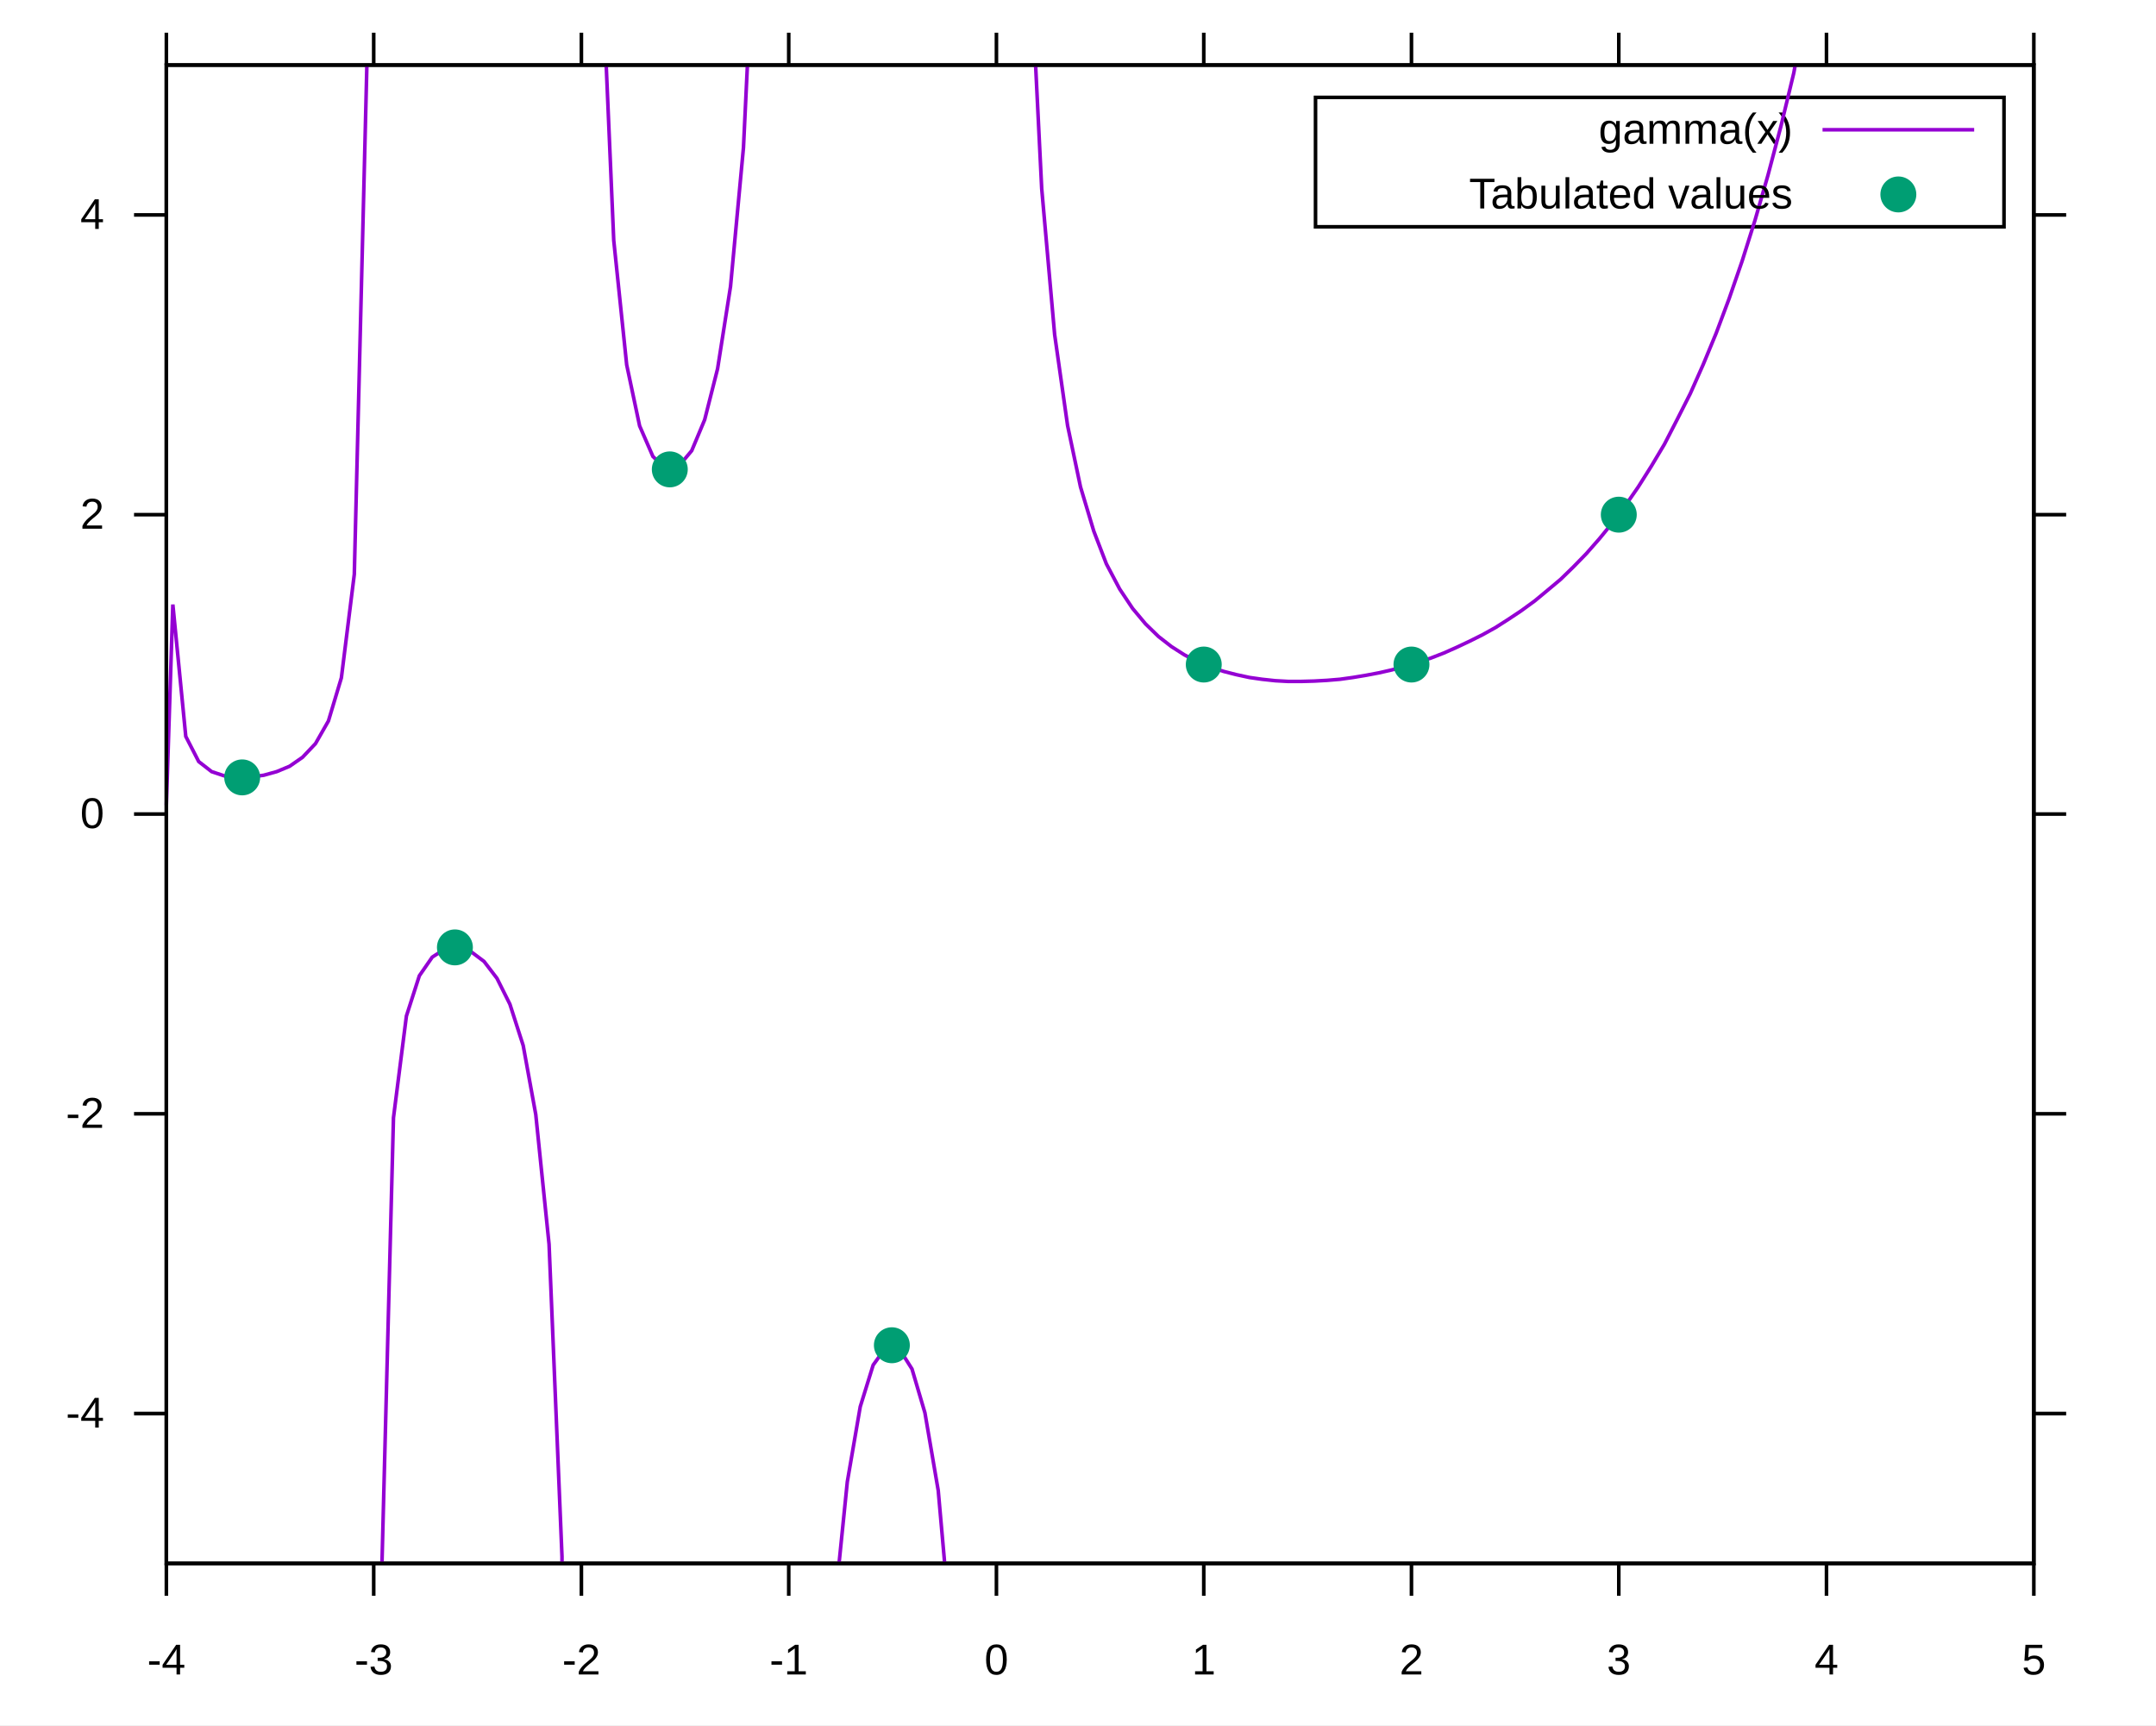
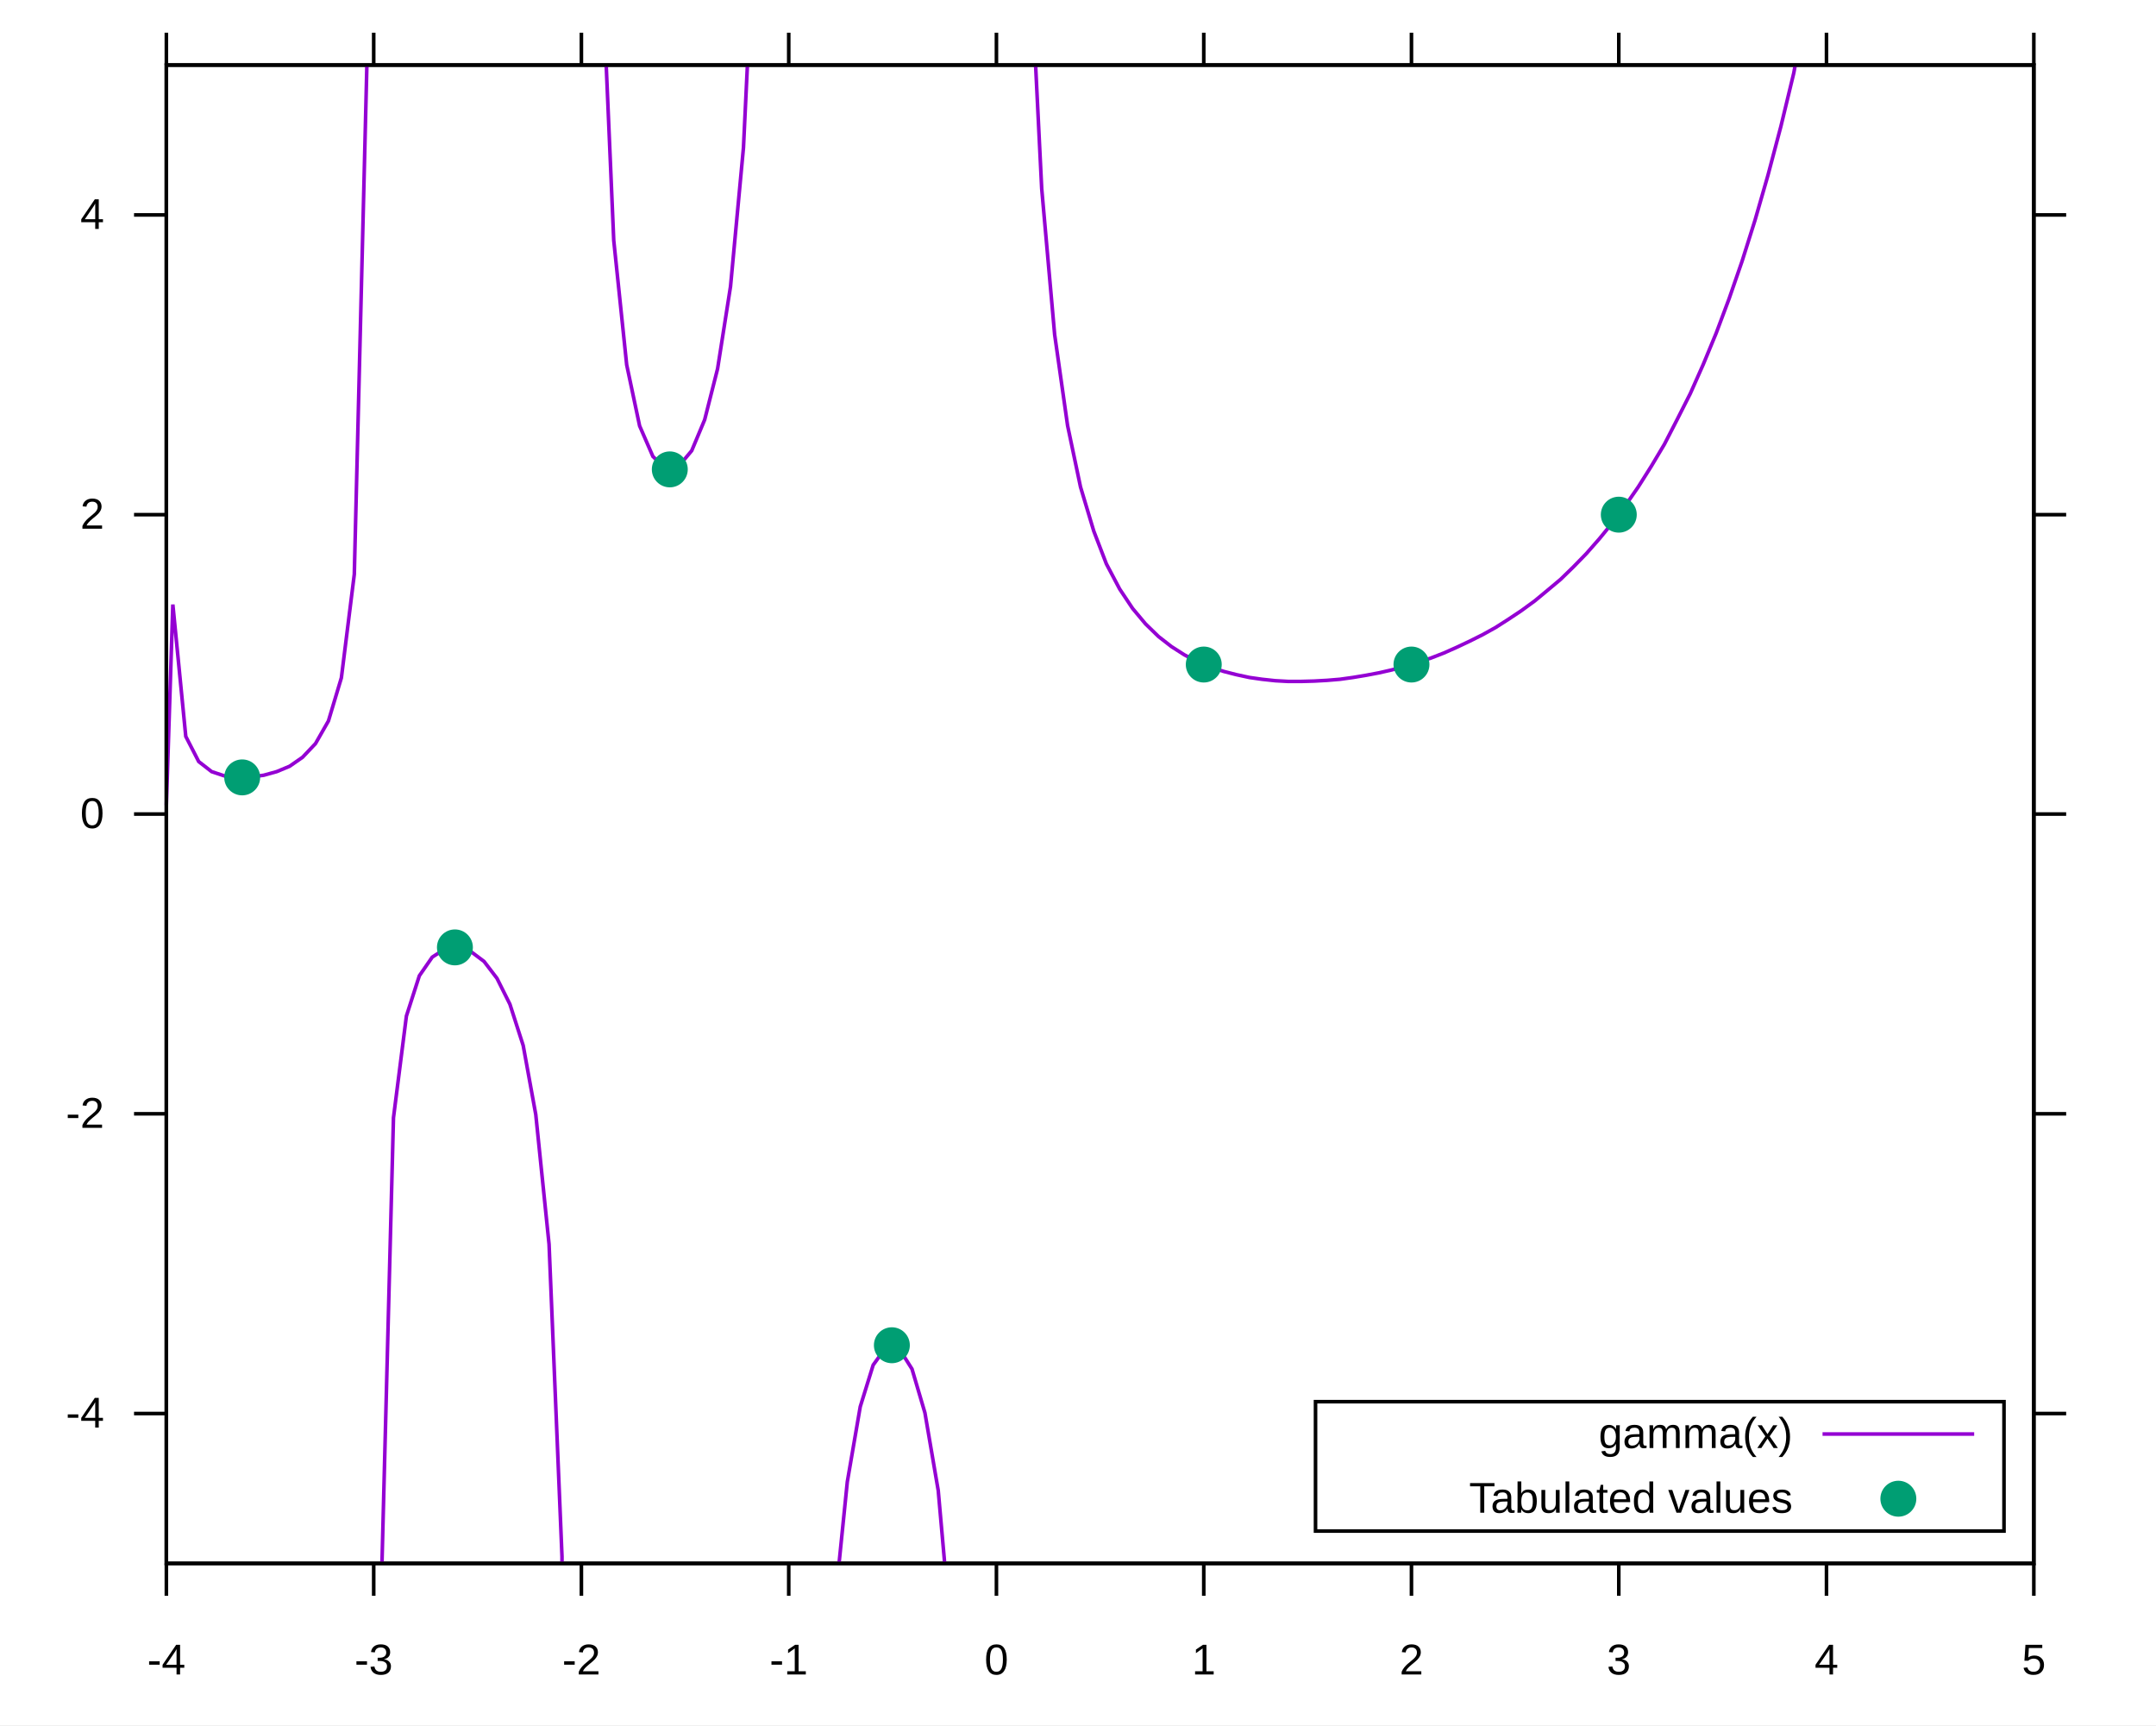
<svg xmlns="http://www.w3.org/2000/svg" xmlns:xlink="http://www.w3.org/1999/xlink" width="600" height="480" viewBox="0 0 600 480">
  <g id="gnuplot_canvas">
    <rect x="0" y="0" width="600" height="480" fill="#ffffff" />
    <defs>
      <circle id="gpDot" r="0.5" stroke-width="0.5" stroke="currentColor" />
      <path id="gpPt0" stroke-width="0.222" stroke="currentColor" d="M-1,0 h2 M0,-1 v2" />
      <path id="gpPt1" stroke-width="0.222" stroke="currentColor" d="M-1,-1 L1,1 M1,-1 L-1,1" />
      <path id="gpPt2" stroke-width="0.222" stroke="currentColor" d="M-1,0 L1,0 M0,-1 L0,1 M-1,-1 L1,1 M-1,1 L1,-1" />
      <rect id="gpPt3" stroke-width="0.222" stroke="currentColor" x="-1" y="-1" width="2" height="2" />
      <rect id="gpPt4" stroke-width="0.222" stroke="currentColor" fill="currentColor" x="-1" y="-1" width="2" height="2" />
      <circle id="gpPt5" stroke-width="0.222" stroke="currentColor" cx="0" cy="0" r="1" />
      <use xlink:href="#gpPt5" id="gpPt6" fill="currentColor" stroke="none" />
      <path id="gpPt7" stroke-width="0.222" stroke="currentColor" d="M0,-1.33 L-1.33,0.67 L1.33,0.67 z" />
      <use xlink:href="#gpPt7" id="gpPt8" fill="currentColor" stroke="none" />
      <use xlink:href="#gpPt7" id="gpPt9" stroke="currentColor" transform="rotate(180)" />
      <use xlink:href="#gpPt9" id="gpPt10" fill="currentColor" stroke="none" />
      <use xlink:href="#gpPt3" id="gpPt11" stroke="currentColor" transform="rotate(45)" />
      <use xlink:href="#gpPt11" id="gpPt12" fill="currentColor" stroke="none" />
      <path id="gpPt13" stroke-width="0.222" stroke="currentColor" d="M0,1.330 L1.265,0.411 L0.782,-1.067 L-0.782,-1.076 L-1.265,0.411 z" />
      <use xlink:href="#gpPt13" id="gpPt14" fill="currentColor" stroke="none" />
      <filter id="textbox" filterUnits="objectBoundingBox" x="0" y="0" height="1" width="1">
        <feFlood flood-color="#FFFFFF" flood-opacity="1" result="bgnd" />
        <feComposite in="SourceGraphic" in2="bgnd" operator="atop" />
      </filter>
      <filter id="greybox" filterUnits="objectBoundingBox" x="0" y="0" height="1" width="1">
        <feFlood flood-color="lightgrey" flood-opacity="1" result="grey" />
        <feComposite in="SourceGraphic" in2="grey" operator="atop" />
      </filter>
    </defs>
    <g fill="none" color="#FFFFFF" stroke="currentColor" stroke-width="1.00" stroke-linecap="butt" stroke-linejoin="miter">
</g>
    <g fill="none" color="black" stroke="currentColor" stroke-width="1.00" stroke-linecap="butt" stroke-linejoin="miter">
      <path stroke="black" d="M46.3,393.3 L37.3,393.3 M566.0,393.3 L575.0,393.3  " />
      <g transform="translate(29.0,397.2)" stroke="none" fill="black" font-family="Arial" font-size="12.00" text-anchor="end">
        <text>
          <tspan font-family="Arial">-4</tspan>
        </text>
      </g>
    </g>
    <g fill="none" color="black" stroke="currentColor" stroke-width="1.00" stroke-linecap="butt" stroke-linejoin="miter">
      <path stroke="black" d="M46.3,309.9 L37.3,309.9 M566.0,309.9 L575.0,309.9  " />
      <g transform="translate(29.0,313.8)" stroke="none" fill="black" font-family="Arial" font-size="12.00" text-anchor="end">
        <text>
          <tspan font-family="Arial">-2</tspan>
        </text>
      </g>
    </g>
    <g fill="none" color="black" stroke="currentColor" stroke-width="1.00" stroke-linecap="butt" stroke-linejoin="miter">
      <path stroke="black" d="M46.3,226.5 L37.3,226.5 M566.0,226.5 L575.0,226.5  " />
      <g transform="translate(29.0,230.4)" stroke="none" fill="black" font-family="Arial" font-size="12.00" text-anchor="end">
        <text>
          <tspan font-family="Arial"> 0</tspan>
        </text>
      </g>
    </g>
    <g fill="none" color="black" stroke="currentColor" stroke-width="1.00" stroke-linecap="butt" stroke-linejoin="miter">
      <path stroke="black" d="M46.3,143.2 L37.3,143.2 M566.0,143.2 L575.0,143.2  " />
      <g transform="translate(29.0,147.1)" stroke="none" fill="black" font-family="Arial" font-size="12.00" text-anchor="end">
        <text>
          <tspan font-family="Arial"> 2</tspan>
        </text>
      </g>
    </g>
    <g fill="none" color="black" stroke="currentColor" stroke-width="1.00" stroke-linecap="butt" stroke-linejoin="miter">
      <path stroke="black" d="M46.3,59.8 L37.3,59.8 M566.0,59.8 L575.0,59.8  " />
      <g transform="translate(29.0,63.7)" stroke="none" fill="black" font-family="Arial" font-size="12.00" text-anchor="end">
        <text>
          <tspan font-family="Arial"> 4</tspan>
        </text>
      </g>
    </g>
    <g fill="none" color="black" stroke="currentColor" stroke-width="1.00" stroke-linecap="butt" stroke-linejoin="miter">
      <path stroke="black" d="M46.3,435.0 L46.3,444.0 M46.3,18.1 L46.3,9.1  " />
      <g transform="translate(46.3,465.9)" stroke="none" fill="black" font-family="Arial" font-size="12.00" text-anchor="middle">
        <text>
          <tspan font-family="Arial">-4</tspan>
        </text>
      </g>
    </g>
    <g fill="none" color="black" stroke="currentColor" stroke-width="1.00" stroke-linecap="butt" stroke-linejoin="miter">
      <path stroke="black" d="M104.0,435.0 L104.0,444.0 M104.0,18.1 L104.0,9.1  " />
      <g transform="translate(104.0,465.9)" stroke="none" fill="black" font-family="Arial" font-size="12.00" text-anchor="middle">
        <text>
          <tspan font-family="Arial">-3</tspan>
        </text>
      </g>
    </g>
    <g fill="none" color="black" stroke="currentColor" stroke-width="1.00" stroke-linecap="butt" stroke-linejoin="miter">
      <path stroke="black" d="M161.8,435.0 L161.8,444.0 M161.8,18.1 L161.8,9.1  " />
      <g transform="translate(161.8,465.9)" stroke="none" fill="black" font-family="Arial" font-size="12.00" text-anchor="middle">
        <text>
          <tspan font-family="Arial">-2</tspan>
        </text>
      </g>
    </g>
    <g fill="none" color="black" stroke="currentColor" stroke-width="1.00" stroke-linecap="butt" stroke-linejoin="miter">
      <path stroke="black" d="M219.5,435.0 L219.5,444.0 M219.5,18.1 L219.5,9.1  " />
      <g transform="translate(219.5,465.9)" stroke="none" fill="black" font-family="Arial" font-size="12.00" text-anchor="middle">
        <text>
          <tspan font-family="Arial">-1</tspan>
        </text>
      </g>
    </g>
    <g fill="none" color="black" stroke="currentColor" stroke-width="1.00" stroke-linecap="butt" stroke-linejoin="miter">
      <path stroke="black" d="M277.3,435.0 L277.3,444.0 M277.3,18.1 L277.3,9.1  " />
      <g transform="translate(277.3,465.9)" stroke="none" fill="black" font-family="Arial" font-size="12.00" text-anchor="middle">
        <text>
          <tspan font-family="Arial"> 0</tspan>
        </text>
      </g>
    </g>
    <g fill="none" color="black" stroke="currentColor" stroke-width="1.00" stroke-linecap="butt" stroke-linejoin="miter">
      <path stroke="black" d="M335.0,435.0 L335.0,444.0 M335.0,18.1 L335.0,9.1  " />
      <g transform="translate(335.0,465.9)" stroke="none" fill="black" font-family="Arial" font-size="12.00" text-anchor="middle">
        <text>
          <tspan font-family="Arial"> 1</tspan>
        </text>
      </g>
    </g>
    <g fill="none" color="black" stroke="currentColor" stroke-width="1.00" stroke-linecap="butt" stroke-linejoin="miter">
      <path stroke="black" d="M392.8,435.0 L392.8,444.0 M392.8,18.1 L392.8,9.1  " />
      <g transform="translate(392.8,465.9)" stroke="none" fill="black" font-family="Arial" font-size="12.00" text-anchor="middle">
        <text>
          <tspan font-family="Arial"> 2</tspan>
        </text>
      </g>
    </g>
    <g fill="none" color="black" stroke="currentColor" stroke-width="1.00" stroke-linecap="butt" stroke-linejoin="miter">
      <path stroke="black" d="M450.5,435.0 L450.5,444.0 M450.5,18.1 L450.5,9.1  " />
      <g transform="translate(450.5,465.9)" stroke="none" fill="black" font-family="Arial" font-size="12.00" text-anchor="middle">
        <text>
          <tspan font-family="Arial"> 3</tspan>
        </text>
      </g>
    </g>
    <g fill="none" color="black" stroke="currentColor" stroke-width="1.00" stroke-linecap="butt" stroke-linejoin="miter">
      <path stroke="black" d="M508.3,435.0 L508.3,444.0 M508.3,18.1 L508.3,9.1  " />
      <g transform="translate(508.3,465.9)" stroke="none" fill="black" font-family="Arial" font-size="12.00" text-anchor="middle">
        <text>
          <tspan font-family="Arial"> 4</tspan>
        </text>
      </g>
    </g>
    <g fill="none" color="black" stroke="currentColor" stroke-width="1.00" stroke-linecap="butt" stroke-linejoin="miter">
      <path stroke="black" d="M566.0,435.0 L566.0,444.0 M566.0,18.1 L566.0,9.1  " />
      <g transform="translate(566.0,465.9)" stroke="none" fill="black" font-family="Arial" font-size="12.00" text-anchor="middle">
        <text>
          <tspan font-family="Arial"> 5</tspan>
        </text>
      </g>
    </g>
    <g fill="none" color="black" stroke="currentColor" stroke-width="1.00" stroke-linecap="butt" stroke-linejoin="miter">
</g>
    <g fill="none" color="black" stroke="currentColor" stroke-width="1.00" stroke-linecap="butt" stroke-linejoin="miter">
      <path stroke="black" d="M46.3,18.1 L46.3,435.0 L566.0,435.0 L566.0,18.1 L46.3,18.1 Z  " />
    </g>
    <g fill="none" color="black" stroke="currentColor" stroke-width="1.00" stroke-linecap="butt" stroke-linejoin="miter">
</g>
    <g fill="none" color="black" stroke="currentColor" stroke-width="1.00" stroke-linecap="butt" stroke-linejoin="miter">
-       <path stroke="black" d="M366.1,63.1 L366.1,27.1 L557.7,27.1 L557.7,63.1 L366.1,63.1 Z  " />
+       <path stroke="black" d="M366.1,426.0 L366.1,390.0 L557.7,390.0 L557.7,426.0 L366.1,426.0 Z  " />
    </g>
    <g id="gnuplot_plot_1">
      <g fill="none" color="black" stroke="currentColor" stroke-width="1.00" stroke-linecap="butt" stroke-linejoin="miter">
-         <g transform="translate(498.9,40.0)" stroke="none" fill="black" font-family="Arial" font-size="12.00" text-anchor="end">
+         <g transform="translate(498.9,402.9)" stroke="none" fill="black" font-family="Arial" font-size="12.00" text-anchor="end">
          <text>
            <tspan font-family="Arial">gamma(x)</tspan>
          </text>
        </g>
      </g>
      <g fill="none" color="black" stroke="currentColor" stroke-width="1.00" stroke-linecap="butt" stroke-linejoin="miter">
-         <path stroke="rgb(148,   0, 211)" d="M507.2,36.1 L549.4,36.1 M46.3,224.0 L48.1,168.2 L51.7,204.9 L55.3,211.9 L58.9,214.7 L62.5,215.9   L66.2,216.3 L69.7,216.2 L73.4,215.7 L77.0,214.7 L80.6,213.2 L84.2,210.7 L87.8,206.9 L91.4,200.6   L95.0,188.6 L98.6,159.8 L102.1,18.1 M106.3,435.0 L109.5,311.0 L113.1,282.7 L116.7,271.5 L120.3,266.3   L123.9,264.0 L127.5,263.6 L131.1,264.8 L134.7,267.5 L138.3,272.2 L141.9,279.4 L145.6,290.9 L149.1,310.1   L152.8,346.2 L156.4,433.1 L156.4,435.0 M168.7,18.1 L170.8,66.9 L174.4,101.5 L178.0,118.5 L181.7,127.0   L185.2,130.4 L188.9,129.7 L192.5,125.4 L196.1,116.8 L199.7,102.6 L203.3,79.7 L206.9,41.1 L208.0,18.1   M233.5,435.0 L235.8,412.3 L239.4,391.4 L243.0,379.8 L246.6,374.8 L250.2,375.2 L253.8,380.9 L257.4,393.1   L261.1,414.7 L262.9,435.0 M288.2,18.1 L289.9,52.5 L293.5,93.1 L297.1,118.4 L300.7,135.5 L304.4,147.8   L307.9,156.9 L311.6,163.9 L315.2,169.3 L318.8,173.6 L322.4,177.1 L326.0,179.9 L329.6,182.2 L333.2,184.1   L336.8,185.6 L340.5,186.8 L344.0,187.7 L347.7,188.5 L351.2,189.0 L354.9,189.4 L358.5,189.6 L362.1,189.6   L365.7,189.5 L369.3,189.3 L372.9,189.0 L376.5,188.5 L380.1,187.9 L383.8,187.2 L387.3,186.4 L391.0,185.4   L394.6,184.3 L398.2,183.1 L401.8,181.7 L405.4,180.1 L409.0,178.4 L412.6,176.6 L416.2,174.6 L419.8,172.3   L423.4,169.9 L427.1,167.2 L430.6,164.3 L434.3,161.2 L437.9,157.7 L441.5,154.0 L445.1,149.9 L448.7,145.5   L452.3,140.7 L455.9,135.5 L459.5,129.8 L463.2,123.6 L466.7,116.8 L470.4,109.5 L474.0,101.4 L477.6,92.7   L481.2,83.1 L484.8,72.7 L488.4,61.3 L492.0,48.8 L495.6,35.2 L499.2,20.3 L499.6,18.1  " />
+         <path stroke="rgb(148,   0, 211)" d="M507.2,399.0 L549.4,399.0 M46.3,224.0 L48.1,168.2 L51.7,204.9 L55.3,211.9 L58.9,214.7 L62.5,215.9   L66.2,216.3 L69.7,216.2 L73.4,215.7 L77.0,214.7 L80.6,213.2 L84.2,210.7 L87.8,206.9 L91.4,200.6   L95.0,188.6 L98.6,159.8 L102.1,18.1 M106.3,435.0 L109.5,311.0 L113.1,282.7 L116.7,271.5 L120.3,266.3   L123.9,264.0 L127.5,263.6 L131.1,264.8 L134.7,267.5 L138.3,272.2 L141.9,279.4 L145.6,290.9 L149.1,310.1   L152.8,346.2 L156.4,433.1 L156.4,435.0 M168.7,18.1 L170.8,66.9 L174.4,101.5 L178.0,118.5 L181.7,127.0   L185.2,130.4 L188.9,129.7 L192.5,125.4 L196.1,116.8 L199.7,102.6 L203.3,79.7 L206.9,41.1 L208.0,18.1   M233.5,435.0 L235.8,412.3 L239.4,391.4 L243.0,379.8 L246.6,374.8 L250.2,375.2 L253.8,380.9 L257.4,393.1   L261.1,414.7 L262.9,435.0 M288.2,18.1 L289.9,52.5 L293.5,93.1 L297.1,118.4 L300.7,135.5 L304.4,147.8   L307.9,156.9 L311.6,163.9 L315.2,169.3 L318.8,173.6 L322.4,177.1 L326.0,179.9 L329.6,182.2 L333.2,184.1   L336.8,185.6 L340.5,186.8 L344.0,187.7 L347.7,188.5 L351.2,189.0 L354.9,189.4 L358.5,189.6 L362.1,189.6   L365.7,189.5 L369.3,189.3 L372.9,189.0 L376.5,188.5 L380.1,187.9 L383.8,187.2 L387.3,186.4 L391.0,185.4   L394.6,184.3 L398.2,183.1 L401.8,181.7 L405.4,180.1 L409.0,178.4 L412.6,176.6 L416.2,174.6 L419.8,172.3   L423.4,169.9 L427.1,167.2 L430.6,164.3 L434.3,161.2 L437.9,157.7 L441.5,154.0 L445.1,149.9 L448.7,145.5   L452.3,140.7 L455.9,135.5 L459.5,129.8 L463.2,123.6 L466.7,116.8 L470.4,109.5 L474.0,101.4 L477.6,92.7   L481.2,83.1 L484.8,72.7 L488.4,61.3 L492.0,48.8 L495.6,35.2 L499.2,20.3 L499.6,18.1  " />
      </g>
    </g>
    <g id="gnuplot_plot_2">
      <g fill="none" color="black" stroke="currentColor" stroke-width="1.00" stroke-linecap="butt" stroke-linejoin="miter">
-         <g transform="translate(498.9,58.0)" stroke="none" fill="black" font-family="Arial" font-size="12.00" text-anchor="end">
+         <g transform="translate(498.9,420.9)" stroke="none" fill="black" font-family="Arial" font-size="12.00" text-anchor="end">
          <text>
            <tspan font-family="Arial">Tabulated values</tspan>
          </text>
        </g>
      </g>
      <g fill="none" color="black" stroke="currentColor" stroke-width="1.00" stroke-linecap="butt" stroke-linejoin="miter">
        <use xlink:href="#gpPt6" transform="translate(248.2,374.3) scale(4.50)" color="rgb(  0, 158, 115)" />
        <use xlink:href="#gpPt6" transform="translate(186.4,130.6) scale(4.50)" color="rgb(  0, 158, 115)" />
        <use xlink:href="#gpPt6" transform="translate(126.6,263.6) scale(4.50)" color="rgb(  0, 158, 115)" />
        <use xlink:href="#gpPt6" transform="translate(67.4,216.3) scale(4.50)" color="rgb(  0, 158, 115)" />
        <use xlink:href="#gpPt6" transform="translate(335.0,184.9) scale(4.50)" color="rgb(  0, 158, 115)" />
        <use xlink:href="#gpPt6" transform="translate(392.8,184.9) scale(4.50)" color="rgb(  0, 158, 115)" />
        <use xlink:href="#gpPt6" transform="translate(450.5,143.2) scale(4.50)" color="rgb(  0, 158, 115)" />
-         <use xlink:href="#gpPt6" transform="translate(528.3,54.1) scale(4.50)" color="rgb(  0, 158, 115)" />
+         <use xlink:href="#gpPt6" transform="translate(528.3,417.0) scale(4.50)" color="rgb(  0, 158, 115)" />
      </g>
    </g>
    <g fill="none" color="#FFFFFF" stroke="rgb(  0, 158, 115)" stroke-width="2.00" stroke-linecap="butt" stroke-linejoin="miter">
</g>
    <g fill="none" color="black" stroke="currentColor" stroke-width="2.00" stroke-linecap="butt" stroke-linejoin="miter">
</g>
    <g fill="none" color="black" stroke="black" stroke-width="1.00" stroke-linecap="butt" stroke-linejoin="miter">
</g>
    <g fill="none" color="black" stroke="currentColor" stroke-width="1.00" stroke-linecap="butt" stroke-linejoin="miter">
      <path stroke="black" d="M46.3,18.1 L46.3,435.0 L566.0,435.0 L566.0,18.1 L46.3,18.1 Z  " />
    </g>
    <g fill="none" color="black" stroke="currentColor" stroke-width="1.00" stroke-linecap="butt" stroke-linejoin="miter">
</g>
  </g>
</svg>
